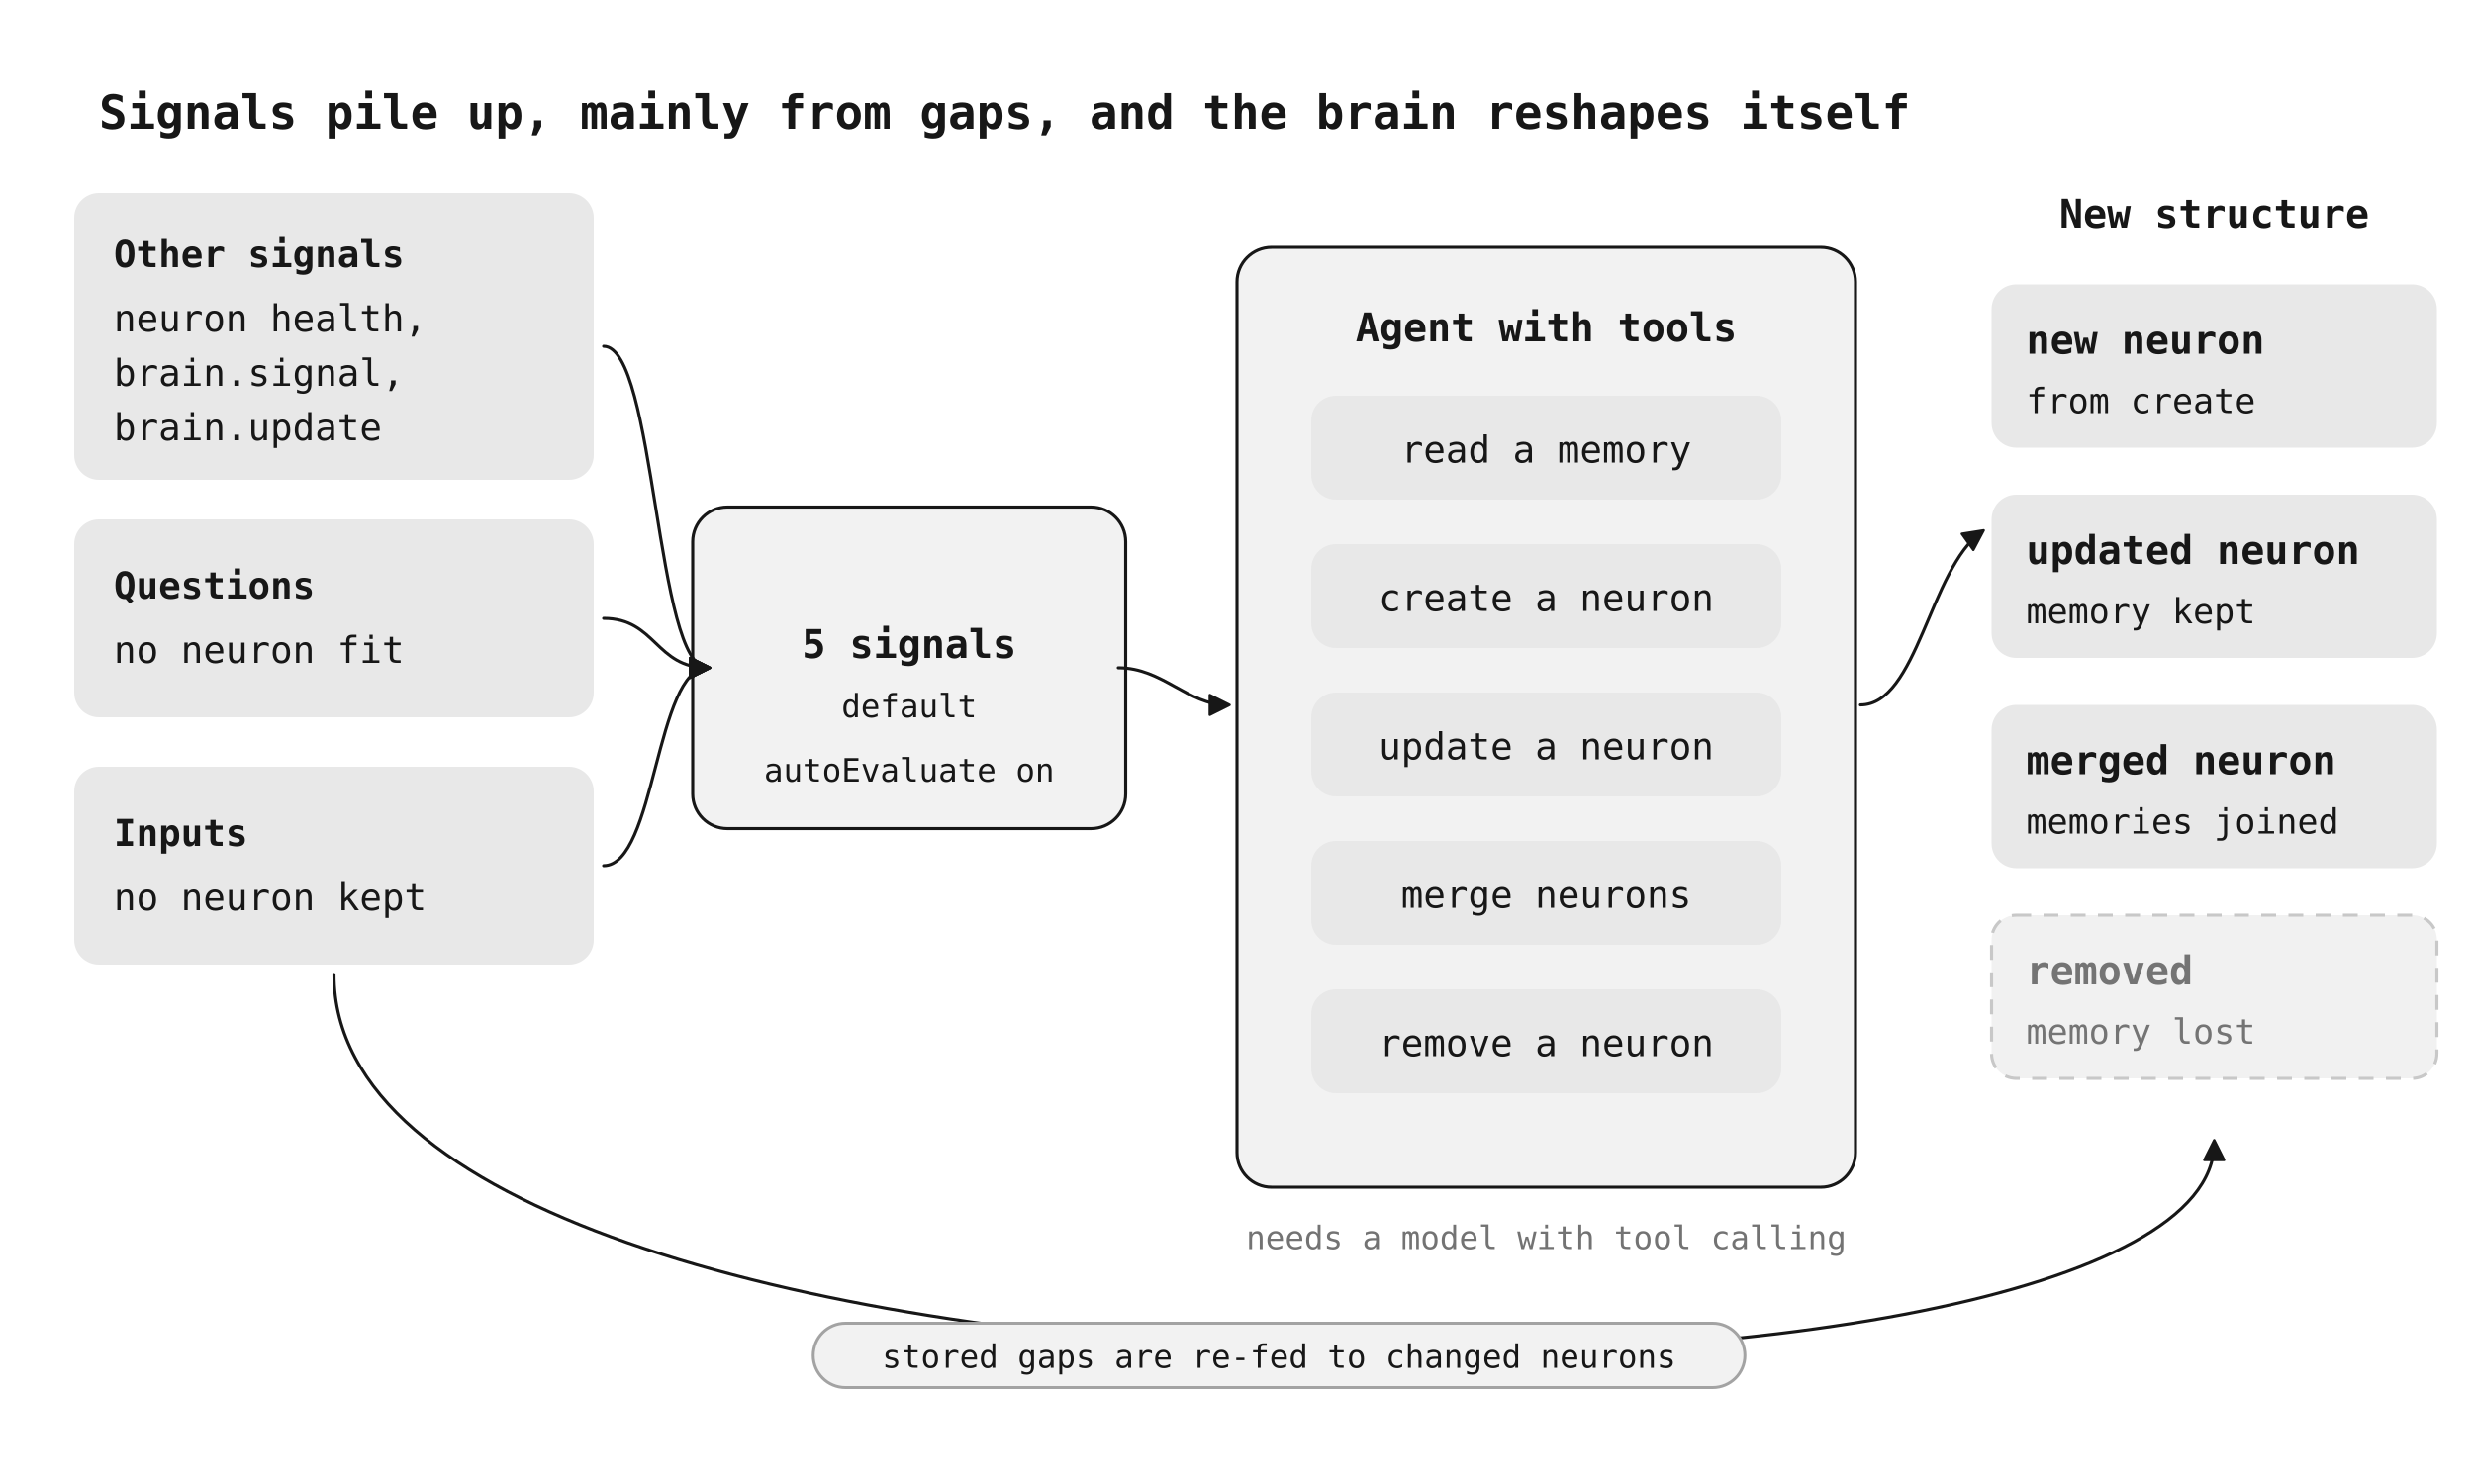
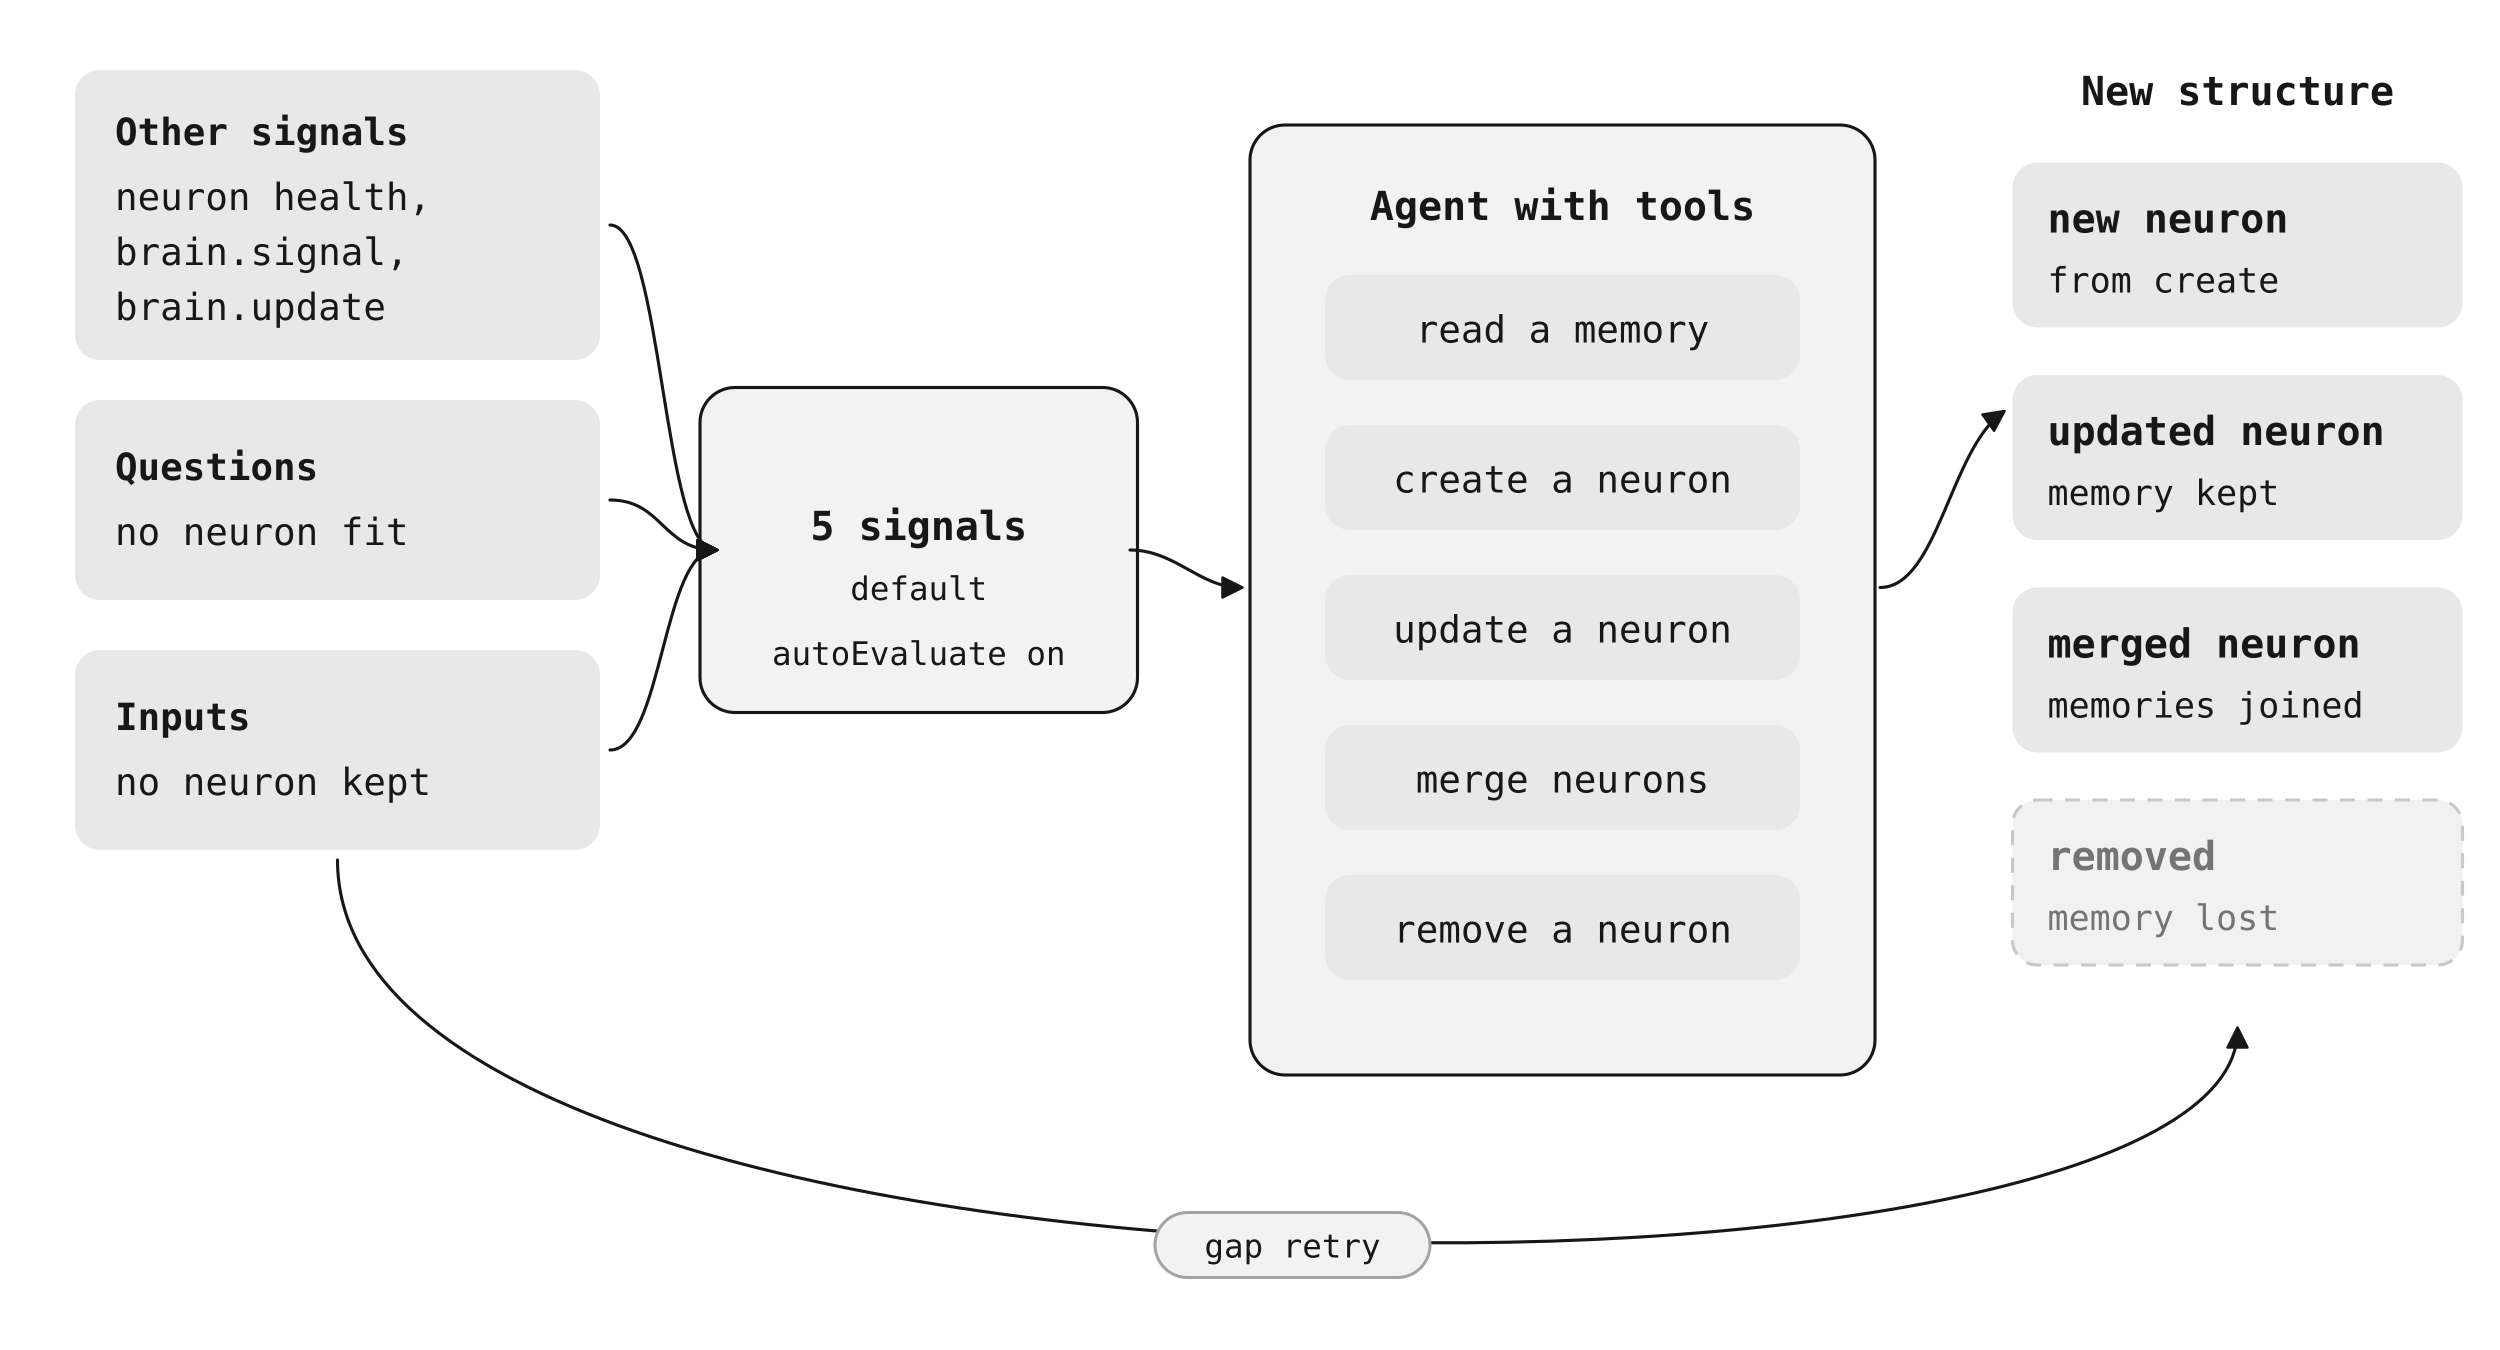
- <svg xmlns="http://www.w3.org/2000/svg" viewBox="0 0 1000 600" width="1000" height="600" role="img" aria-label="Signals pile up, mainly from gaps, and the brain reshapes itself">
+ <svg xmlns="http://www.w3.org/2000/svg" viewBox="0 50 1000 540" width="1000" height="540" role="img" aria-label="Signals pile up, mainly from gaps, and the brain reshapes itself">
  <style>
text{font-family:'Google Sans Code',ui-monospace,Menlo,monospace}
@media (prefers-color-scheme: dark){
[fill="#171717"]{fill:#EDEDED}[stroke="#171717"]{stroke:#EDEDED}
[fill="#737373"]{fill:#A3A3A3}[fill="#E8E8E8"]{fill:#262626}[fill="#F2F2F2"]{fill:#191919}[stroke="#A3A3A3"]{stroke:#525252}
}
</style>
  <defs>
    <marker id="ar" markerWidth="10" markerHeight="10" refX="8" refY="5" orient="auto" markerUnits="userSpaceOnUse">
      <path d="M1,1 L9,5 L1,9 z" fill="#171717" stroke="#171717" stroke-linejoin="round" />
    </marker>
  </defs>
-   <text x="40" y="52" font-size="19" font-weight="700" fill="#171717">Signals pile up, mainly from gaps, and the brain reshapes itself</text>
  <g opacity="1">
    <rect x="30" y="78" width="210" height="116" rx="10" fill="#E8E8E8" />
    <text x="46" y="108" font-size="15" font-weight="700" fill="#171717">Other signals</text>
    <text x="46" y="134" font-size="15" font-weight="400" fill="#171717">neuron health,</text>
    <text x="46" y="156" font-size="15" font-weight="400" fill="#171717">brain.signal,</text>
    <text x="46" y="178" font-size="15" font-weight="400" fill="#171717">brain.update</text>
  </g>
  <g opacity="1">
    <rect x="30" y="210" width="210" height="80" rx="10" fill="#E8E8E8" />
    <text x="46" y="242" font-size="15" font-weight="700" fill="#171717">Questions</text>
    <text x="46" y="268" font-size="15" font-weight="400" fill="#171717">no neuron fit</text>
  </g>
  <g opacity="1">
    <rect x="30" y="310" width="210" height="80" rx="10" fill="#E8E8E8" />
    <text x="46" y="342" font-size="15" font-weight="700" fill="#171717">Inputs</text>
    <text x="46" y="368" font-size="15" font-weight="400" fill="#171717">no neuron kept</text>
  </g>
  <rect x="280" y="205" width="175" height="130" rx="14" fill="#F2F2F2" stroke="#171717" stroke-width="1.25" />
  <text text-anchor="middle" x="367.5" y="266.0" font-size="16" font-weight="700" fill="#171717">5 signals</text>
  <text text-anchor="middle" x="367.5" y="290.0" font-size="13" fill="#171717">default</text>
  <text x="367.5" y="316" font-size="13" text-anchor="middle" fill="#171717">autoEvaluate on</text>
  <path d="M244,140 C265,140 265,270 286,270" fill="none" stroke="#171717" stroke-width="1.25" stroke-linecap="round" marker-end="url(#ar)" />
  <path d="M244,250 C265,250 265,270 286,270" fill="none" stroke="#171717" stroke-width="1.25" stroke-linecap="round" marker-end="url(#ar)" />
  <path d="M244,350 C265,350 265,270 286,270" fill="none" stroke="#171717" stroke-width="1.25" stroke-linecap="round" marker-end="url(#ar)" />
  <rect x="500" y="100" width="250" height="380" rx="14" fill="#F2F2F2" stroke="#171717" stroke-width="1.25" />
  <text text-anchor="middle" x="625" y="138" font-size="16" font-weight="700" fill="#171717">Agent with tools</text>
  <g>
    <rect x="530" y="160" width="190" height="42" rx="10" fill="#E8E8E8" />
    <text x="625" y="187" font-size="15" text-anchor="middle" fill="#171717">read a memory</text>
  </g>
  <g>
    <rect x="530" y="220" width="190" height="42" rx="10" fill="#E8E8E8" />
    <text x="625" y="247" font-size="15" text-anchor="middle" fill="#171717">create a neuron</text>
  </g>
  <g>
    <rect x="530" y="280" width="190" height="42" rx="10" fill="#E8E8E8" />
    <text x="625" y="307" font-size="15" text-anchor="middle" fill="#171717">update a neuron</text>
  </g>
  <g>
    <rect x="530" y="340" width="190" height="42" rx="10" fill="#E8E8E8" />
    <text x="625" y="367" font-size="15" text-anchor="middle" fill="#171717">merge neurons</text>
  </g>
  <g>
    <rect x="530" y="400" width="190" height="42" rx="10" fill="#E8E8E8" />
    <text x="625" y="427" font-size="15" text-anchor="middle" fill="#171717">remove a neuron</text>
  </g>
  <path d="M452,270 C470,270 480,285 496,285" fill="none" stroke="#171717" stroke-width="1.25" stroke-linecap="round" marker-end="url(#ar)" />
-   <text x="625" y="505" font-size="13" text-anchor="middle" fill="#737373">needs a model with tool calling</text>
  <text text-anchor="middle" x="895" y="92" font-size="16" font-weight="700" fill="#171717">New structure</text>
  <g opacity="1">
    <rect x="805" y="115" width="180" height="66" rx="10" fill="#E8E8E8" />
    <text x="819" y="143" font-size="16" font-weight="700" fill="#171717">new neuron</text>
    <text x="819" y="167" font-size="14" font-weight="400" fill="#171717">from create</text>
  </g>
  <g opacity="1">
    <rect x="805" y="200" width="180" height="66" rx="10" fill="#E8E8E8" />
    <text x="819" y="228" font-size="16" font-weight="700" fill="#171717">updated neuron</text>
    <text x="819" y="252" font-size="14" font-weight="400" fill="#171717">memory kept</text>
  </g>
  <g opacity="1">
    <rect x="805" y="285" width="180" height="66" rx="10" fill="#E8E8E8" />
    <text x="819" y="313" font-size="16" font-weight="700" fill="#171717">merged neuron</text>
    <text x="819" y="337" font-size="14" font-weight="400" fill="#171717">memories joined</text>
  </g>
  <g opacity="0.6">
    <rect x="805" y="370" width="180" height="66" rx="10" fill="#E8E8E8" stroke="#A3A3A3" stroke-width="1.25" stroke-dasharray="6 5" />
    <text x="819" y="398" font-size="16" font-weight="700" fill="#171717">removed</text>
    <text x="819" y="422" font-size="14" font-weight="400" fill="#171717">memory lost</text>
  </g>
  <path d="M752,285 C775,285 780,230 801,215" fill="none" stroke="#171717" stroke-width="1.25" stroke-linecap="round" marker-end="url(#ar)" />
  <path d="M135,394 C135,585 895,585 895,462" fill="none" stroke="#171717" stroke-width="1.25" stroke-linecap="round" marker-end="url(#ar)" />
-   <rect x="328.7" y="535" width="376.6" height="26" rx="13" fill="#F2F2F2" stroke="#A3A3A3" stroke-width="1.2" />
-   <text x="517" y="553" font-size="13" text-anchor="middle" fill="#171717">stored gaps are re-fed to changed neurons</text>
+   <rect x="462" y="535" width="110" height="26" rx="13" fill="#F2F2F2" stroke="#A3A3A3" stroke-width="1.2" />
+   <text x="517" y="553" font-size="13" text-anchor="middle" fill="#171717">gap retry</text>
</svg>
